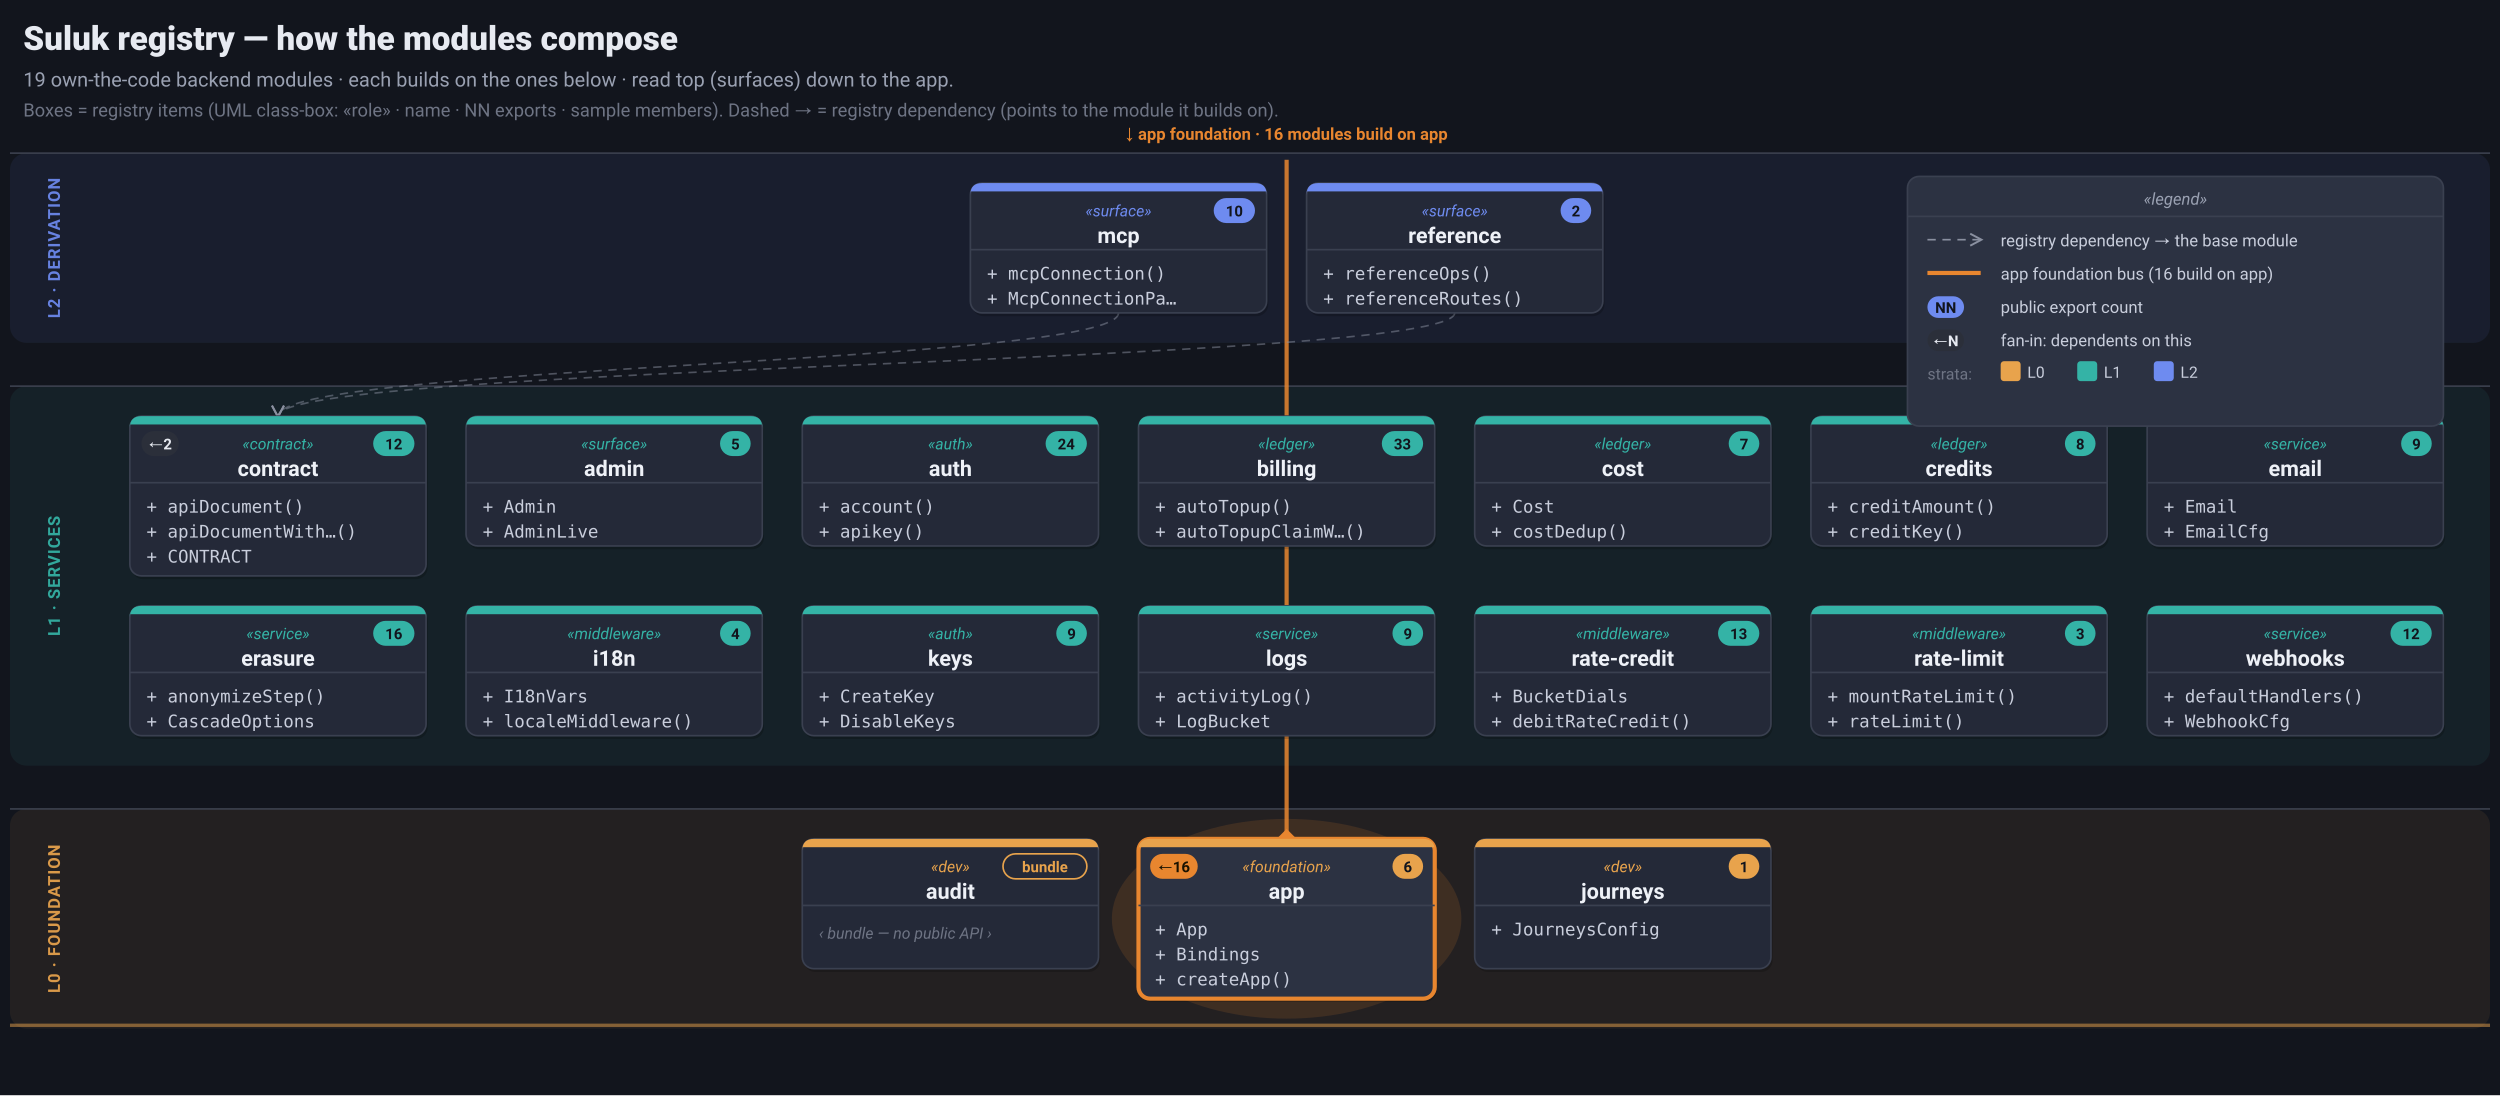
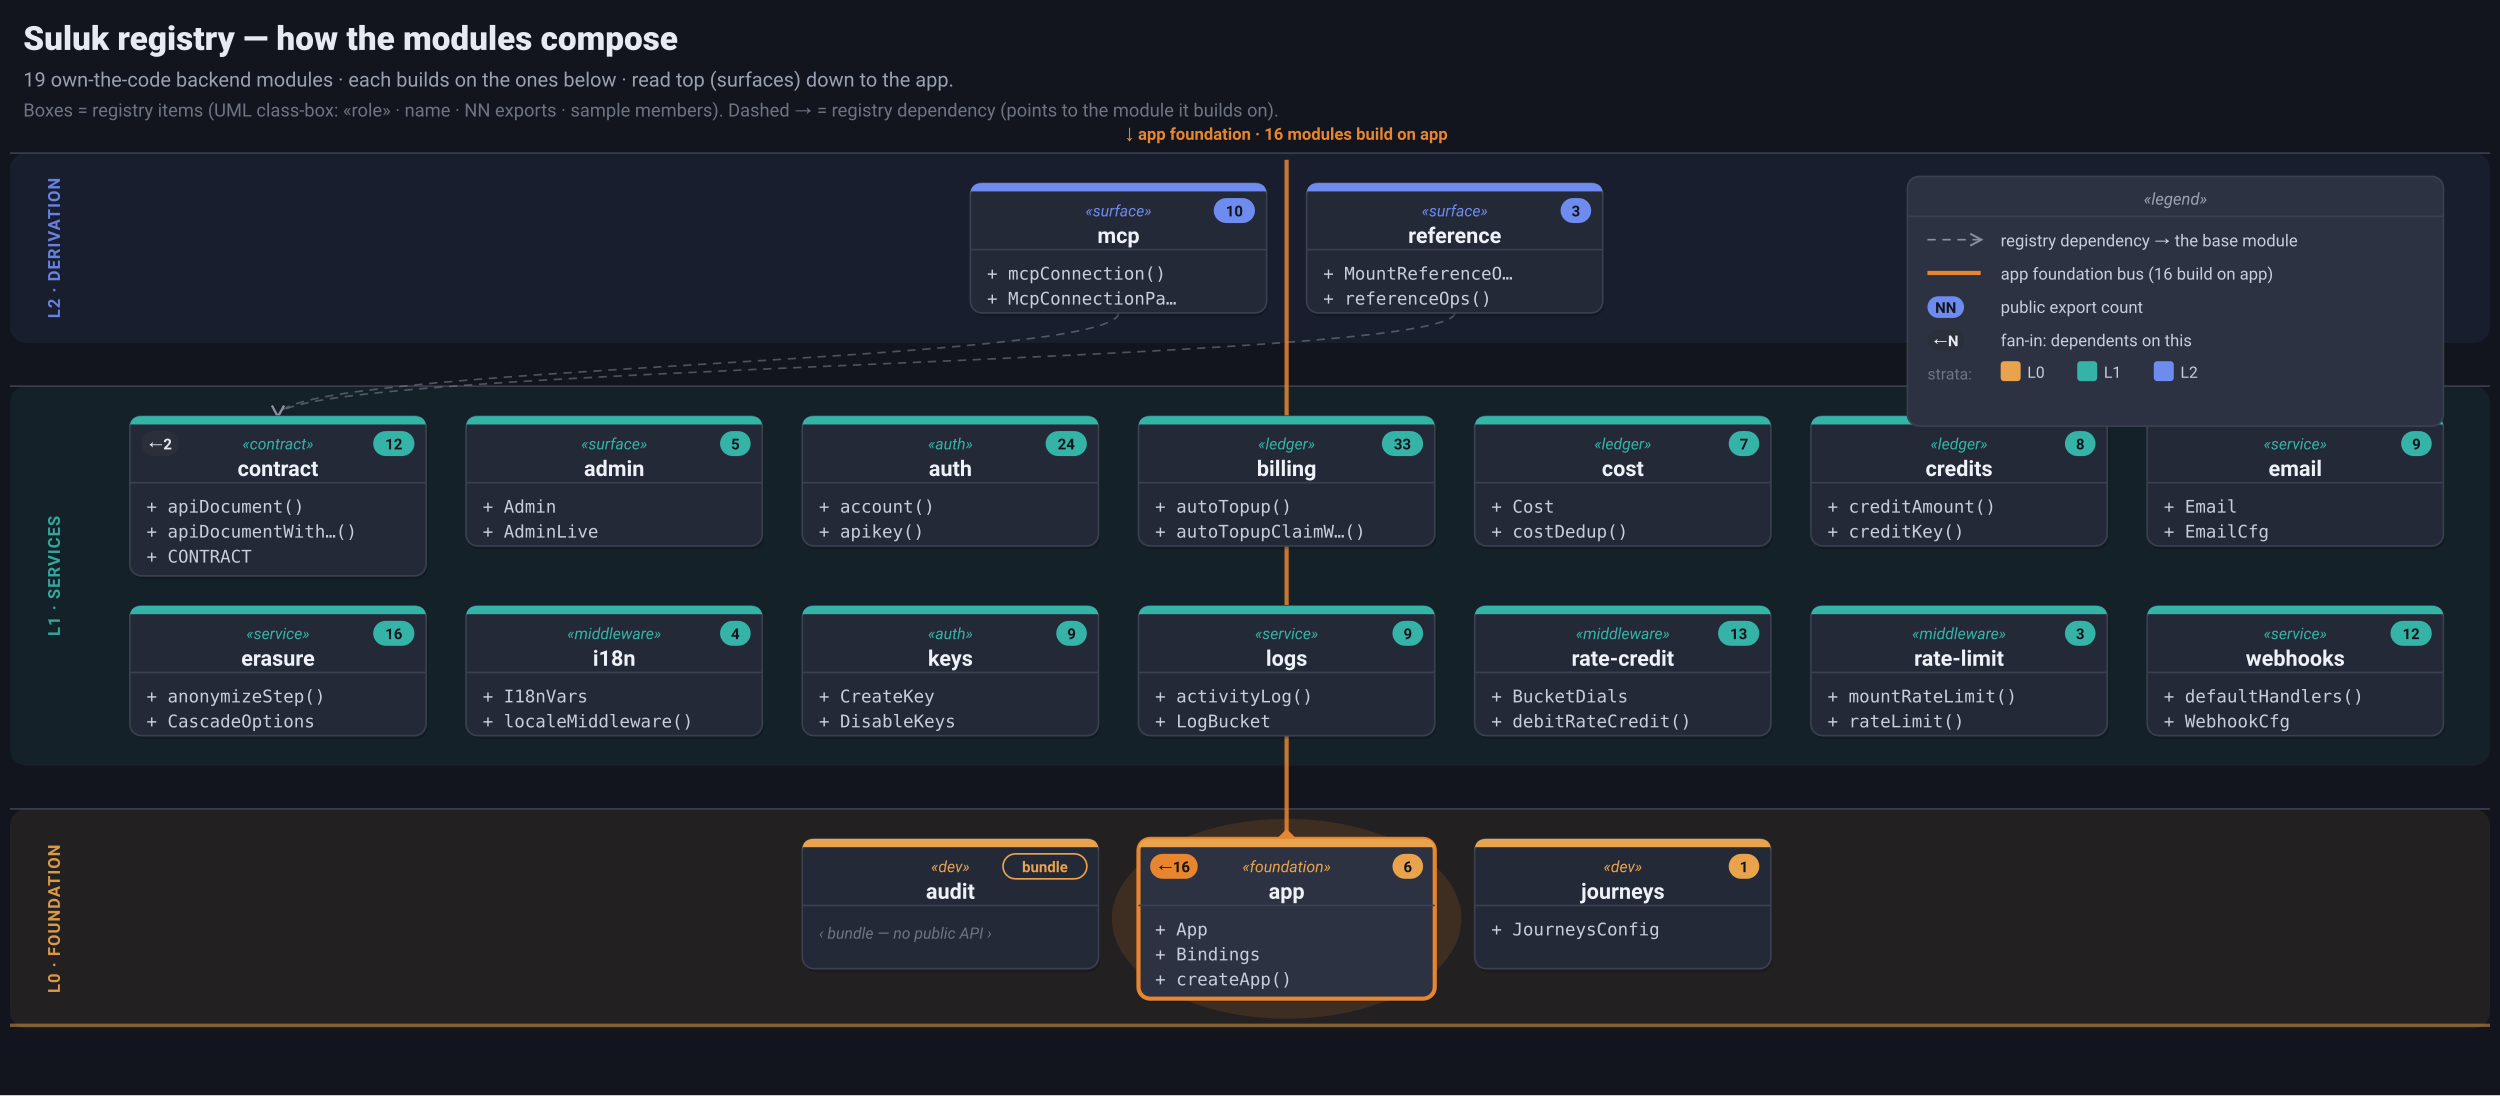
<svg xmlns="http://www.w3.org/2000/svg" viewBox="0 0 1502 658" preserveAspectRatio="xMidYMid meet" font-family="ui-sans-serif, -apple-system, 'Segoe UI', Roboto, Helvetica, Arial, sans-serif" role="img" aria-label="Suluk registry — how the modules compose — 19 nodes in 3 strata">
  <defs>
    <marker id="arr" viewBox="0 0 10 10" refX="8" refY="5" markerWidth="9" markerHeight="9" orient="auto-start-reverse" markerUnits="userSpaceOnUse">
      <path d="M1,1 L8.5,5 L1,9" fill="none" stroke="#8a90a0" stroke-width="1.3" />
    </marker>
  </defs>
  <rect x="0" y="0" width="1502" height="658" fill="#12151d" />
  <rect x="6" y="92" width="1490" height="114" rx="10" fill="#6e8bf0" fill-opacity="0.08" />
  <line x1="6" x2="1496" y1="92" y2="92" stroke="#3a3f4d" stroke-width="1" />
  <text transform="translate(36,149) rotate(-90)" text-anchor="middle" font-size="10" font-weight="700" letter-spacing="0.06em" fill="#6e8bf0" fill-opacity="0.92">L2 · DERIVATION</text>
  <rect x="6" y="232" width="1490" height="228" rx="10" fill="#34b3a6" fill-opacity="0.08" />
  <line x1="6" x2="1496" y1="232" y2="232" stroke="#3a3f4d" stroke-width="1" />
  <text transform="translate(36,346) rotate(-90)" text-anchor="middle" font-size="10" font-weight="700" letter-spacing="0.06em" fill="#34b3a6" fill-opacity="0.92">L1 · SERVICES</text>
  <rect x="6" y="486" width="1490" height="132" rx="10" fill="#e8a34c" fill-opacity="0.08" />
  <line x1="6" x2="1496" y1="486" y2="486" stroke="#3a3f4d" stroke-width="1" />
  <text transform="translate(36,552) rotate(-90)" text-anchor="middle" font-size="10" font-weight="700" letter-spacing="0.06em" fill="#e8a34c" fill-opacity="0.92">L0 · FOUNDATION</text>
  <line x1="6" x2="1496" y1="616" y2="616" stroke="#e8a34c" stroke-opacity="0.5" stroke-width="2" />
  <line x1="773" x2="773" y1="504" y2="96" stroke="#e8862f" stroke-width="2.5" stroke-opacity="0.85" />
  <path d="M773,498 L779,504 L773,510 L767,504 Z" fill="#e8862f" />
  <text x="773" y="84" text-anchor="middle" font-size="10" font-weight="700" fill="#e8862f">↓ app foundation · 16 modules build on app</text>
  <path fill="none" stroke="#8a90a0" stroke-opacity="0.5" stroke-width="1" stroke-dasharray="5,4" d="M672,188 C672,219 167,219 167,250" marker-end="url(#arr)" />
  <path fill="none" stroke="#8a90a0" stroke-opacity="0.5" stroke-width="1" stroke-dasharray="5,4" d="M874,188 C874,219 167,219 167,250" marker-end="url(#arr)" />
  <g transform="translate(482,504)">
    <rect x="1" y="2" width="178" height="78" rx="7" fill="#00000030" />
    <rect width="178" height="78" rx="7" fill="#242938" stroke="#3a4050" stroke-width="1" />
    <path d="M0,7 Q0,0 7,0 H171 Q178,0 178,7 V5 H0 Z" fill="#e8a34c" />
    <text x="89" y="20" text-anchor="middle" font-size="9.5" font-style="italic" fill="#e8a34c">«dev»</text>
    <text x="89" y="36" text-anchor="middle" font-size="13" font-weight="700" fill="#eef1f7">audit</text>
    <g transform="translate(120.6,9)">
      <rect width="50.4" height="15" rx="7.5" fill="none" stroke="#e8a34c" stroke-width="1" />
      <text x="25.2" y="11" text-anchor="middle" font-size="9" font-weight="700" fill="#e8a34c">bundle</text>
    </g>
    <line x1="0" x2="178" y1="40" y2="40" stroke="#3a4050" />
    <text x="10" y="60" font-size="9.5" font-style="italic" fill="#6e7484">‹ bundle — no public API ›</text>
  </g>
  <g transform="translate(886,504)">
    <rect x="1" y="2" width="178" height="78" rx="7" fill="#00000030" />
    <rect width="178" height="78" rx="7" fill="#242938" stroke="#3a4050" stroke-width="1" />
    <path d="M0,7 Q0,0 7,0 H171 Q178,0 178,7 V5 H0 Z" fill="#e8a34c" />
    <text x="89" y="20" text-anchor="middle" font-size="9.5" font-style="italic" fill="#e8a34c">«dev»</text>
    <text x="89" y="36" text-anchor="middle" font-size="13" font-weight="700" fill="#eef1f7">journeys</text>
    <g transform="translate(152.6,9)">
      <rect width="18.4" height="15" rx="7.5" fill="#e8a34c" stroke="none" stroke-width="1" />
      <text x="9.2" y="11" text-anchor="middle" font-size="9" font-weight="700" fill="#12151d">1</text>
    </g>
    <line x1="0" x2="178" y1="40" y2="40" stroke="#3a4050" />
    <text x="10" y="58" font-size="10.5" font-family="ui-monospace, SFMono-Regular, Menlo, monospace" fill="#c9cedc">+ JourneysConfig</text>
  </g>
  <g transform="translate(78,250)">
    <rect x="1" y="2" width="178" height="96" rx="7" fill="#00000030" />
    <rect width="178" height="96" rx="7" fill="#242938" stroke="#3a4050" stroke-width="1" />
    <path d="M0,7 Q0,0 7,0 H171 Q178,0 178,7 V5 H0 Z" fill="#34b3a6" />
    <text x="89" y="20" text-anchor="middle" font-size="9.5" font-style="italic" fill="#34b3a6">«contract»</text>
    <text x="89" y="36" text-anchor="middle" font-size="13" font-weight="700" fill="#eef1f7">contract</text>
    <g transform="translate(146.2,9)">
      <rect width="24.8" height="15" rx="7.5" fill="#34b3a6" stroke="none" stroke-width="1" />
      <text x="12.4" y="11" text-anchor="middle" font-size="9" font-weight="700" fill="#12151d">12</text>
    </g>
    <g transform="translate(7,9)">
      <rect width="22.4" height="15" rx="7.5" fill="#2b2f3a" />
      <text x="11.2" y="11" text-anchor="middle" font-size="9" font-weight="700" fill="#e7eaf1">←2</text>
    </g>
    <line x1="0" x2="178" y1="40" y2="40" stroke="#3a4050" />
    <text x="10" y="58" font-size="10.5" font-family="ui-monospace, SFMono-Regular, Menlo, monospace" fill="#c9cedc">+ apiDocument()</text>
    <text x="10" y="73" font-size="10.5" font-family="ui-monospace, SFMono-Regular, Menlo, monospace" fill="#c9cedc">+ apiDocumentWith…()</text>
    <text x="10" y="88" font-size="10.5" font-family="ui-monospace, SFMono-Regular, Menlo, monospace" fill="#c9cedc">+ CONTRACT</text>
  </g>
  <g transform="translate(78,364)">
    <rect x="1" y="2" width="178" height="78" rx="7" fill="#00000030" />
    <rect width="178" height="78" rx="7" fill="#242938" stroke="#3a4050" stroke-width="1" />
    <path d="M0,7 Q0,0 7,0 H171 Q178,0 178,7 V5 H0 Z" fill="#34b3a6" />
    <text x="89" y="20" text-anchor="middle" font-size="9.5" font-style="italic" fill="#34b3a6">«service»</text>
    <text x="89" y="36" text-anchor="middle" font-size="13" font-weight="700" fill="#eef1f7">erasure</text>
    <g transform="translate(146.2,9)">
      <rect width="24.8" height="15" rx="7.5" fill="#34b3a6" stroke="none" stroke-width="1" />
      <text x="12.4" y="11" text-anchor="middle" font-size="9" font-weight="700" fill="#12151d">16</text>
    </g>
    <line x1="0" x2="178" y1="40" y2="40" stroke="#3a4050" />
    <text x="10" y="58" font-size="10.5" font-family="ui-monospace, SFMono-Regular, Menlo, monospace" fill="#c9cedc">+ anonymizeStep()</text>
    <text x="10" y="73" font-size="10.5" font-family="ui-monospace, SFMono-Regular, Menlo, monospace" fill="#c9cedc">+ CascadeOptions</text>
  </g>
  <g transform="translate(280,250)">
    <rect x="1" y="2" width="178" height="78" rx="7" fill="#00000030" />
    <rect width="178" height="78" rx="7" fill="#242938" stroke="#3a4050" stroke-width="1" />
    <path d="M0,7 Q0,0 7,0 H171 Q178,0 178,7 V5 H0 Z" fill="#34b3a6" />
    <text x="89" y="20" text-anchor="middle" font-size="9.5" font-style="italic" fill="#34b3a6">«surface»</text>
    <text x="89" y="36" text-anchor="middle" font-size="13" font-weight="700" fill="#eef1f7">admin</text>
    <g transform="translate(152.6,9)">
      <rect width="18.4" height="15" rx="7.5" fill="#34b3a6" stroke="none" stroke-width="1" />
      <text x="9.2" y="11" text-anchor="middle" font-size="9" font-weight="700" fill="#12151d">5</text>
    </g>
    <line x1="0" x2="178" y1="40" y2="40" stroke="#3a4050" />
    <text x="10" y="58" font-size="10.5" font-family="ui-monospace, SFMono-Regular, Menlo, monospace" fill="#c9cedc">+ Admin</text>
    <text x="10" y="73" font-size="10.5" font-family="ui-monospace, SFMono-Regular, Menlo, monospace" fill="#c9cedc">+ AdminLive</text>
  </g>
  <g transform="translate(280,364)">
    <rect x="1" y="2" width="178" height="78" rx="7" fill="#00000030" />
    <rect width="178" height="78" rx="7" fill="#242938" stroke="#3a4050" stroke-width="1" />
    <path d="M0,7 Q0,0 7,0 H171 Q178,0 178,7 V5 H0 Z" fill="#34b3a6" />
    <text x="89" y="20" text-anchor="middle" font-size="9.5" font-style="italic" fill="#34b3a6">«middleware»</text>
    <text x="89" y="36" text-anchor="middle" font-size="13" font-weight="700" fill="#eef1f7">i18n</text>
    <g transform="translate(152.6,9)">
      <rect width="18.4" height="15" rx="7.5" fill="#34b3a6" stroke="none" stroke-width="1" />
      <text x="9.2" y="11" text-anchor="middle" font-size="9" font-weight="700" fill="#12151d">4</text>
    </g>
    <line x1="0" x2="178" y1="40" y2="40" stroke="#3a4050" />
    <text x="10" y="58" font-size="10.5" font-family="ui-monospace, SFMono-Regular, Menlo, monospace" fill="#c9cedc">+ I18nVars</text>
    <text x="10" y="73" font-size="10.5" font-family="ui-monospace, SFMono-Regular, Menlo, monospace" fill="#c9cedc">+ localeMiddleware()</text>
  </g>
  <g transform="translate(482,250)">
    <rect x="1" y="2" width="178" height="78" rx="7" fill="#00000030" />
    <rect width="178" height="78" rx="7" fill="#242938" stroke="#3a4050" stroke-width="1" />
    <path d="M0,7 Q0,0 7,0 H171 Q178,0 178,7 V5 H0 Z" fill="#34b3a6" />
    <text x="89" y="20" text-anchor="middle" font-size="9.5" font-style="italic" fill="#34b3a6">«auth»</text>
    <text x="89" y="36" text-anchor="middle" font-size="13" font-weight="700" fill="#eef1f7">auth</text>
    <g transform="translate(146.2,9)">
      <rect width="24.8" height="15" rx="7.5" fill="#34b3a6" stroke="none" stroke-width="1" />
      <text x="12.4" y="11" text-anchor="middle" font-size="9" font-weight="700" fill="#12151d">24</text>
    </g>
    <line x1="0" x2="178" y1="40" y2="40" stroke="#3a4050" />
    <text x="10" y="58" font-size="10.5" font-family="ui-monospace, SFMono-Regular, Menlo, monospace" fill="#c9cedc">+ account()</text>
    <text x="10" y="73" font-size="10.5" font-family="ui-monospace, SFMono-Regular, Menlo, monospace" fill="#c9cedc">+ apikey()</text>
  </g>
  <g transform="translate(482,364)">
    <rect x="1" y="2" width="178" height="78" rx="7" fill="#00000030" />
    <rect width="178" height="78" rx="7" fill="#242938" stroke="#3a4050" stroke-width="1" />
    <path d="M0,7 Q0,0 7,0 H171 Q178,0 178,7 V5 H0 Z" fill="#34b3a6" />
    <text x="89" y="20" text-anchor="middle" font-size="9.5" font-style="italic" fill="#34b3a6">«auth»</text>
    <text x="89" y="36" text-anchor="middle" font-size="13" font-weight="700" fill="#eef1f7">keys</text>
    <g transform="translate(152.6,9)">
      <rect width="18.4" height="15" rx="7.5" fill="#34b3a6" stroke="none" stroke-width="1" />
      <text x="9.2" y="11" text-anchor="middle" font-size="9" font-weight="700" fill="#12151d">9</text>
    </g>
    <line x1="0" x2="178" y1="40" y2="40" stroke="#3a4050" />
    <text x="10" y="58" font-size="10.5" font-family="ui-monospace, SFMono-Regular, Menlo, monospace" fill="#c9cedc">+ CreateKey</text>
    <text x="10" y="73" font-size="10.5" font-family="ui-monospace, SFMono-Regular, Menlo, monospace" fill="#c9cedc">+ DisableKeys</text>
  </g>
  <g transform="translate(684,250)">
    <rect x="1" y="2" width="178" height="78" rx="7" fill="#00000030" />
    <rect width="178" height="78" rx="7" fill="#242938" stroke="#3a4050" stroke-width="1" />
    <path d="M0,7 Q0,0 7,0 H171 Q178,0 178,7 V5 H0 Z" fill="#34b3a6" />
    <text x="89" y="20" text-anchor="middle" font-size="9.5" font-style="italic" fill="#34b3a6">«ledger»</text>
    <text x="89" y="36" text-anchor="middle" font-size="13" font-weight="700" fill="#eef1f7">billing</text>
    <g transform="translate(146.2,9)">
      <rect width="24.8" height="15" rx="7.5" fill="#34b3a6" stroke="none" stroke-width="1" />
      <text x="12.4" y="11" text-anchor="middle" font-size="9" font-weight="700" fill="#12151d">33</text>
    </g>
    <line x1="0" x2="178" y1="40" y2="40" stroke="#3a4050" />
    <text x="10" y="58" font-size="10.5" font-family="ui-monospace, SFMono-Regular, Menlo, monospace" fill="#c9cedc">+ autoTopup()</text>
    <text x="10" y="73" font-size="10.5" font-family="ui-monospace, SFMono-Regular, Menlo, monospace" fill="#c9cedc">+ autoTopupClaimW…()</text>
  </g>
  <g transform="translate(684,364)">
    <rect x="1" y="2" width="178" height="78" rx="7" fill="#00000030" />
    <rect width="178" height="78" rx="7" fill="#242938" stroke="#3a4050" stroke-width="1" />
    <path d="M0,7 Q0,0 7,0 H171 Q178,0 178,7 V5 H0 Z" fill="#34b3a6" />
    <text x="89" y="20" text-anchor="middle" font-size="9.5" font-style="italic" fill="#34b3a6">«service»</text>
    <text x="89" y="36" text-anchor="middle" font-size="13" font-weight="700" fill="#eef1f7">logs</text>
    <g transform="translate(152.6,9)">
      <rect width="18.4" height="15" rx="7.5" fill="#34b3a6" stroke="none" stroke-width="1" />
      <text x="9.2" y="11" text-anchor="middle" font-size="9" font-weight="700" fill="#12151d">9</text>
    </g>
    <line x1="0" x2="178" y1="40" y2="40" stroke="#3a4050" />
    <text x="10" y="58" font-size="10.5" font-family="ui-monospace, SFMono-Regular, Menlo, monospace" fill="#c9cedc">+ activityLog()</text>
    <text x="10" y="73" font-size="10.5" font-family="ui-monospace, SFMono-Regular, Menlo, monospace" fill="#c9cedc">+ LogBucket</text>
  </g>
  <g transform="translate(886,250)">
    <rect x="1" y="2" width="178" height="78" rx="7" fill="#00000030" />
    <rect width="178" height="78" rx="7" fill="#242938" stroke="#3a4050" stroke-width="1" />
    <path d="M0,7 Q0,0 7,0 H171 Q178,0 178,7 V5 H0 Z" fill="#34b3a6" />
    <text x="89" y="20" text-anchor="middle" font-size="9.5" font-style="italic" fill="#34b3a6">«ledger»</text>
    <text x="89" y="36" text-anchor="middle" font-size="13" font-weight="700" fill="#eef1f7">cost</text>
    <g transform="translate(152.6,9)">
      <rect width="18.4" height="15" rx="7.5" fill="#34b3a6" stroke="none" stroke-width="1" />
      <text x="9.2" y="11" text-anchor="middle" font-size="9" font-weight="700" fill="#12151d">7</text>
    </g>
    <line x1="0" x2="178" y1="40" y2="40" stroke="#3a4050" />
    <text x="10" y="58" font-size="10.5" font-family="ui-monospace, SFMono-Regular, Menlo, monospace" fill="#c9cedc">+ Cost</text>
    <text x="10" y="73" font-size="10.5" font-family="ui-monospace, SFMono-Regular, Menlo, monospace" fill="#c9cedc">+ costDedup()</text>
  </g>
  <g transform="translate(886,364)">
    <rect x="1" y="2" width="178" height="78" rx="7" fill="#00000030" />
    <rect width="178" height="78" rx="7" fill="#242938" stroke="#3a4050" stroke-width="1" />
    <path d="M0,7 Q0,0 7,0 H171 Q178,0 178,7 V5 H0 Z" fill="#34b3a6" />
    <text x="89" y="20" text-anchor="middle" font-size="9.5" font-style="italic" fill="#34b3a6">«middleware»</text>
    <text x="89" y="36" text-anchor="middle" font-size="13" font-weight="700" fill="#eef1f7">rate-credit</text>
    <g transform="translate(146.2,9)">
      <rect width="24.8" height="15" rx="7.5" fill="#34b3a6" stroke="none" stroke-width="1" />
      <text x="12.4" y="11" text-anchor="middle" font-size="9" font-weight="700" fill="#12151d">13</text>
    </g>
    <line x1="0" x2="178" y1="40" y2="40" stroke="#3a4050" />
    <text x="10" y="58" font-size="10.5" font-family="ui-monospace, SFMono-Regular, Menlo, monospace" fill="#c9cedc">+ BucketDials</text>
    <text x="10" y="73" font-size="10.5" font-family="ui-monospace, SFMono-Regular, Menlo, monospace" fill="#c9cedc">+ debitRateCredit()</text>
  </g>
  <g transform="translate(1088,250)">
    <rect x="1" y="2" width="178" height="78" rx="7" fill="#00000030" />
    <rect width="178" height="78" rx="7" fill="#242938" stroke="#3a4050" stroke-width="1" />
    <path d="M0,7 Q0,0 7,0 H171 Q178,0 178,7 V5 H0 Z" fill="#34b3a6" />
    <text x="89" y="20" text-anchor="middle" font-size="9.5" font-style="italic" fill="#34b3a6">«ledger»</text>
    <text x="89" y="36" text-anchor="middle" font-size="13" font-weight="700" fill="#eef1f7">credits</text>
    <g transform="translate(152.6,9)">
      <rect width="18.4" height="15" rx="7.5" fill="#34b3a6" stroke="none" stroke-width="1" />
      <text x="9.2" y="11" text-anchor="middle" font-size="9" font-weight="700" fill="#12151d">8</text>
    </g>
    <line x1="0" x2="178" y1="40" y2="40" stroke="#3a4050" />
    <text x="10" y="58" font-size="10.5" font-family="ui-monospace, SFMono-Regular, Menlo, monospace" fill="#c9cedc">+ creditAmount()</text>
    <text x="10" y="73" font-size="10.5" font-family="ui-monospace, SFMono-Regular, Menlo, monospace" fill="#c9cedc">+ creditKey()</text>
  </g>
  <g transform="translate(1088,364)">
    <rect x="1" y="2" width="178" height="78" rx="7" fill="#00000030" />
    <rect width="178" height="78" rx="7" fill="#242938" stroke="#3a4050" stroke-width="1" />
    <path d="M0,7 Q0,0 7,0 H171 Q178,0 178,7 V5 H0 Z" fill="#34b3a6" />
    <text x="89" y="20" text-anchor="middle" font-size="9.5" font-style="italic" fill="#34b3a6">«middleware»</text>
    <text x="89" y="36" text-anchor="middle" font-size="13" font-weight="700" fill="#eef1f7">rate-limit</text>
    <g transform="translate(152.6,9)">
      <rect width="18.4" height="15" rx="7.5" fill="#34b3a6" stroke="none" stroke-width="1" />
      <text x="9.2" y="11" text-anchor="middle" font-size="9" font-weight="700" fill="#12151d">3</text>
    </g>
    <line x1="0" x2="178" y1="40" y2="40" stroke="#3a4050" />
    <text x="10" y="58" font-size="10.5" font-family="ui-monospace, SFMono-Regular, Menlo, monospace" fill="#c9cedc">+ mountRateLimit()</text>
    <text x="10" y="73" font-size="10.5" font-family="ui-monospace, SFMono-Regular, Menlo, monospace" fill="#c9cedc">+ rateLimit()</text>
  </g>
  <g transform="translate(1290,250)">
    <rect x="1" y="2" width="178" height="78" rx="7" fill="#00000030" />
    <rect width="178" height="78" rx="7" fill="#242938" stroke="#3a4050" stroke-width="1" />
    <path d="M0,7 Q0,0 7,0 H171 Q178,0 178,7 V5 H0 Z" fill="#34b3a6" />
    <text x="89" y="20" text-anchor="middle" font-size="9.5" font-style="italic" fill="#34b3a6">«service»</text>
    <text x="89" y="36" text-anchor="middle" font-size="13" font-weight="700" fill="#eef1f7">email</text>
    <g transform="translate(152.6,9)">
      <rect width="18.4" height="15" rx="7.5" fill="#34b3a6" stroke="none" stroke-width="1" />
      <text x="9.2" y="11" text-anchor="middle" font-size="9" font-weight="700" fill="#12151d">9</text>
    </g>
    <line x1="0" x2="178" y1="40" y2="40" stroke="#3a4050" />
    <text x="10" y="58" font-size="10.5" font-family="ui-monospace, SFMono-Regular, Menlo, monospace" fill="#c9cedc">+ Email</text>
    <text x="10" y="73" font-size="10.5" font-family="ui-monospace, SFMono-Regular, Menlo, monospace" fill="#c9cedc">+ EmailCfg</text>
  </g>
  <g transform="translate(1290,364)">
    <rect x="1" y="2" width="178" height="78" rx="7" fill="#00000030" />
    <rect width="178" height="78" rx="7" fill="#242938" stroke="#3a4050" stroke-width="1" />
    <path d="M0,7 Q0,0 7,0 H171 Q178,0 178,7 V5 H0 Z" fill="#34b3a6" />
    <text x="89" y="20" text-anchor="middle" font-size="9.5" font-style="italic" fill="#34b3a6">«service»</text>
    <text x="89" y="36" text-anchor="middle" font-size="13" font-weight="700" fill="#eef1f7">webhooks</text>
    <g transform="translate(146.2,9)">
      <rect width="24.8" height="15" rx="7.5" fill="#34b3a6" stroke="none" stroke-width="1" />
      <text x="12.4" y="11" text-anchor="middle" font-size="9" font-weight="700" fill="#12151d">12</text>
    </g>
    <line x1="0" x2="178" y1="40" y2="40" stroke="#3a4050" />
    <text x="10" y="58" font-size="10.5" font-family="ui-monospace, SFMono-Regular, Menlo, monospace" fill="#c9cedc">+ defaultHandlers()</text>
    <text x="10" y="73" font-size="10.5" font-family="ui-monospace, SFMono-Regular, Menlo, monospace" fill="#c9cedc">+ WebhookCfg</text>
  </g>
  <g transform="translate(583,110)">
    <rect x="1" y="2" width="178" height="78" rx="7" fill="#00000030" />
    <rect width="178" height="78" rx="7" fill="#242938" stroke="#3a4050" stroke-width="1" />
    <path d="M0,7 Q0,0 7,0 H171 Q178,0 178,7 V5 H0 Z" fill="#6e8bf0" />
    <text x="89" y="20" text-anchor="middle" font-size="9.5" font-style="italic" fill="#6e8bf0">«surface»</text>
    <text x="89" y="36" text-anchor="middle" font-size="13" font-weight="700" fill="#eef1f7">mcp</text>
    <g transform="translate(146.2,9)">
      <rect width="24.8" height="15" rx="7.5" fill="#6e8bf0" stroke="none" stroke-width="1" />
      <text x="12.4" y="11" text-anchor="middle" font-size="9" font-weight="700" fill="#12151d">10</text>
    </g>
    <line x1="0" x2="178" y1="40" y2="40" stroke="#3a4050" />
    <text x="10" y="58" font-size="10.5" font-family="ui-monospace, SFMono-Regular, Menlo, monospace" fill="#c9cedc">+ mcpConnection()</text>
    <text x="10" y="73" font-size="10.5" font-family="ui-monospace, SFMono-Regular, Menlo, monospace" fill="#c9cedc">+ McpConnectionPa…</text>
  </g>
  <g transform="translate(785,110)">
    <rect x="1" y="2" width="178" height="78" rx="7" fill="#00000030" />
    <rect width="178" height="78" rx="7" fill="#242938" stroke="#3a4050" stroke-width="1" />
    <path d="M0,7 Q0,0 7,0 H171 Q178,0 178,7 V5 H0 Z" fill="#6e8bf0" />
    <text x="89" y="20" text-anchor="middle" font-size="9.5" font-style="italic" fill="#6e8bf0">«surface»</text>
    <text x="89" y="36" text-anchor="middle" font-size="13" font-weight="700" fill="#eef1f7">reference</text>
    <g transform="translate(152.6,9)">
      <rect width="18.4" height="15" rx="7.5" fill="#6e8bf0" stroke="none" stroke-width="1" />
-       <text x="9.2" y="11" text-anchor="middle" font-size="9" font-weight="700" fill="#12151d">2</text>
-     </g>
-     <line x1="0" x2="178" y1="40" y2="40" stroke="#3a4050" />
-     <text x="10" y="58" font-size="10.5" font-family="ui-monospace, SFMono-Regular, Menlo, monospace" fill="#c9cedc">+ referenceOps()</text>
-     <text x="10" y="73" font-size="10.5" font-family="ui-monospace, SFMono-Regular, Menlo, monospace" fill="#c9cedc">+ referenceRoutes()</text>
+       <text x="9.2" y="11" text-anchor="middle" font-size="9" font-weight="700" fill="#12151d">3</text>
+     </g>
+     <line x1="0" x2="178" y1="40" y2="40" stroke="#3a4050" />
+     <text x="10" y="58" font-size="10.5" font-family="ui-monospace, SFMono-Regular, Menlo, monospace" fill="#c9cedc">+ MountReferenceO…</text>
+     <text x="10" y="73" font-size="10.5" font-family="ui-monospace, SFMono-Regular, Menlo, monospace" fill="#c9cedc">+ referenceOps()</text>
  </g>
  <g transform="translate(684,504)">
    <ellipse cx="89" cy="48" rx="105" ry="60" fill="#e8862f" fill-opacity="0.14" />
    <rect x="1" y="2" width="178" height="96" rx="7" fill="#00000030" />
    <rect width="178" height="96" rx="7" fill="#2c3242" stroke="#e8862f" stroke-width="2.5" />
    <path d="M0,7 Q0,0 7,0 H171 Q178,0 178,7 V5 H0 Z" fill="#e8a34c" />
    <text x="89" y="20" text-anchor="middle" font-size="9.5" font-style="italic" fill="#e8a34c">«foundation»</text>
    <text x="89" y="36" text-anchor="middle" font-size="13" font-weight="700" fill="#eef1f7">app</text>
    <g transform="translate(152.6,9)">
      <rect width="18.4" height="15" rx="7.5" fill="#e8a34c" stroke="none" stroke-width="1" />
      <text x="9.2" y="11" text-anchor="middle" font-size="9" font-weight="700" fill="#12151d">6</text>
    </g>
    <g transform="translate(7,9)">
      <rect width="28.6" height="15" rx="7.5" fill="#e8862f" />
      <text x="14.3" y="11" text-anchor="middle" font-size="9" font-weight="700" fill="#1a1200">←16</text>
    </g>
    <line x1="0" x2="178" y1="40" y2="40" stroke="#3a4050" />
    <text x="10" y="58" font-size="10.5" font-family="ui-monospace, SFMono-Regular, Menlo, monospace" fill="#c9cedc">+ App</text>
    <text x="10" y="73" font-size="10.5" font-family="ui-monospace, SFMono-Regular, Menlo, monospace" fill="#c9cedc">+ Bindings</text>
    <text x="10" y="88" font-size="10.5" font-family="ui-monospace, SFMono-Regular, Menlo, monospace" fill="#c9cedc">+ createApp()</text>
  </g>
  <text x="14" y="30" font-size="20" font-weight="800" fill="#e7eaf1">Suluk registry — how the modules compose</text>
  <text x="14" y="52" font-size="12" fill="#9aa1b2">19 own-the-code backend modules · each builds on the ones below · read top (surfaces) down to the app.</text>
  <text x="14" y="70" font-size="11" fill="#6e7484">Boxes = registry items (UML class-box: «role» · name · NN exports · sample members). Dashed → = registry dependency (points to the module it builds on).</text>
  <g transform="translate(1146,106)">
    <rect width="322" height="150" rx="7" fill="#2c3242" stroke="#3a4050" stroke-width="1" />
    <text x="161" y="17" text-anchor="middle" font-size="10" font-style="italic" fill="#9aa1b2">«legend»</text>
    <line x1="0" x2="322" y1="24" y2="24" stroke="#3a4050" />
    <g transform="translate(12,38)">
      <path d="M0,0 H32" stroke="#8a90a0" stroke-width="1" stroke-dasharray="5,4" marker-end="url(#arr)" />
      <text x="44" y="4" font-size="10" fill="#c9cedc">registry dependency → the base module</text>
    </g>
    <g transform="translate(12,58)">
      <line x1="0" x2="32" y1="0" y2="0" stroke="#e8862f" stroke-width="2.5" />
      <text x="44" y="4" font-size="10" fill="#c9cedc">app foundation bus (16 build on app)</text>
    </g>
    <g transform="translate(12,78)">
      <rect x="0" y="-6" width="22" height="13" rx="6.5" fill="#6e8bf0" />
      <text x="11" y="4" text-anchor="middle" font-size="9" font-weight="700" fill="#12151d">NN</text>
      <text x="44" y="4" font-size="10" fill="#c9cedc">public export count</text>
    </g>
    <g transform="translate(12,98)">
      <rect x="0" y="-6" width="22" height="13" rx="6.5" fill="#2b2f3a" />
      <text x="11" y="4" text-anchor="middle" font-size="9" font-weight="700" fill="#e7eaf1">←N</text>
      <text x="44" y="4" font-size="10" fill="#c9cedc">fan-in: dependents on this</text>
    </g>
    <g transform="translate(12,118)">
      <text x="0" y="4" font-size="9.5" fill="#6e7484">strata:</text>
      <g transform="translate(44,0)">
        <rect x="0" y="-7" width="12" height="12" rx="2" fill="#e8a34c" />
        <text x="16" y="3" font-size="9.5" fill="#c9cedc">L0</text>
      </g>
      <g transform="translate(90,0)">
        <rect x="0" y="-7" width="12" height="12" rx="2" fill="#34b3a6" />
        <text x="16" y="3" font-size="9.5" fill="#c9cedc">L1</text>
      </g>
      <g transform="translate(136,0)">
        <rect x="0" y="-7" width="12" height="12" rx="2" fill="#6e8bf0" />
        <text x="16" y="3" font-size="9.5" fill="#c9cedc">L2</text>
      </g>
    </g>
  </g>
</svg>
